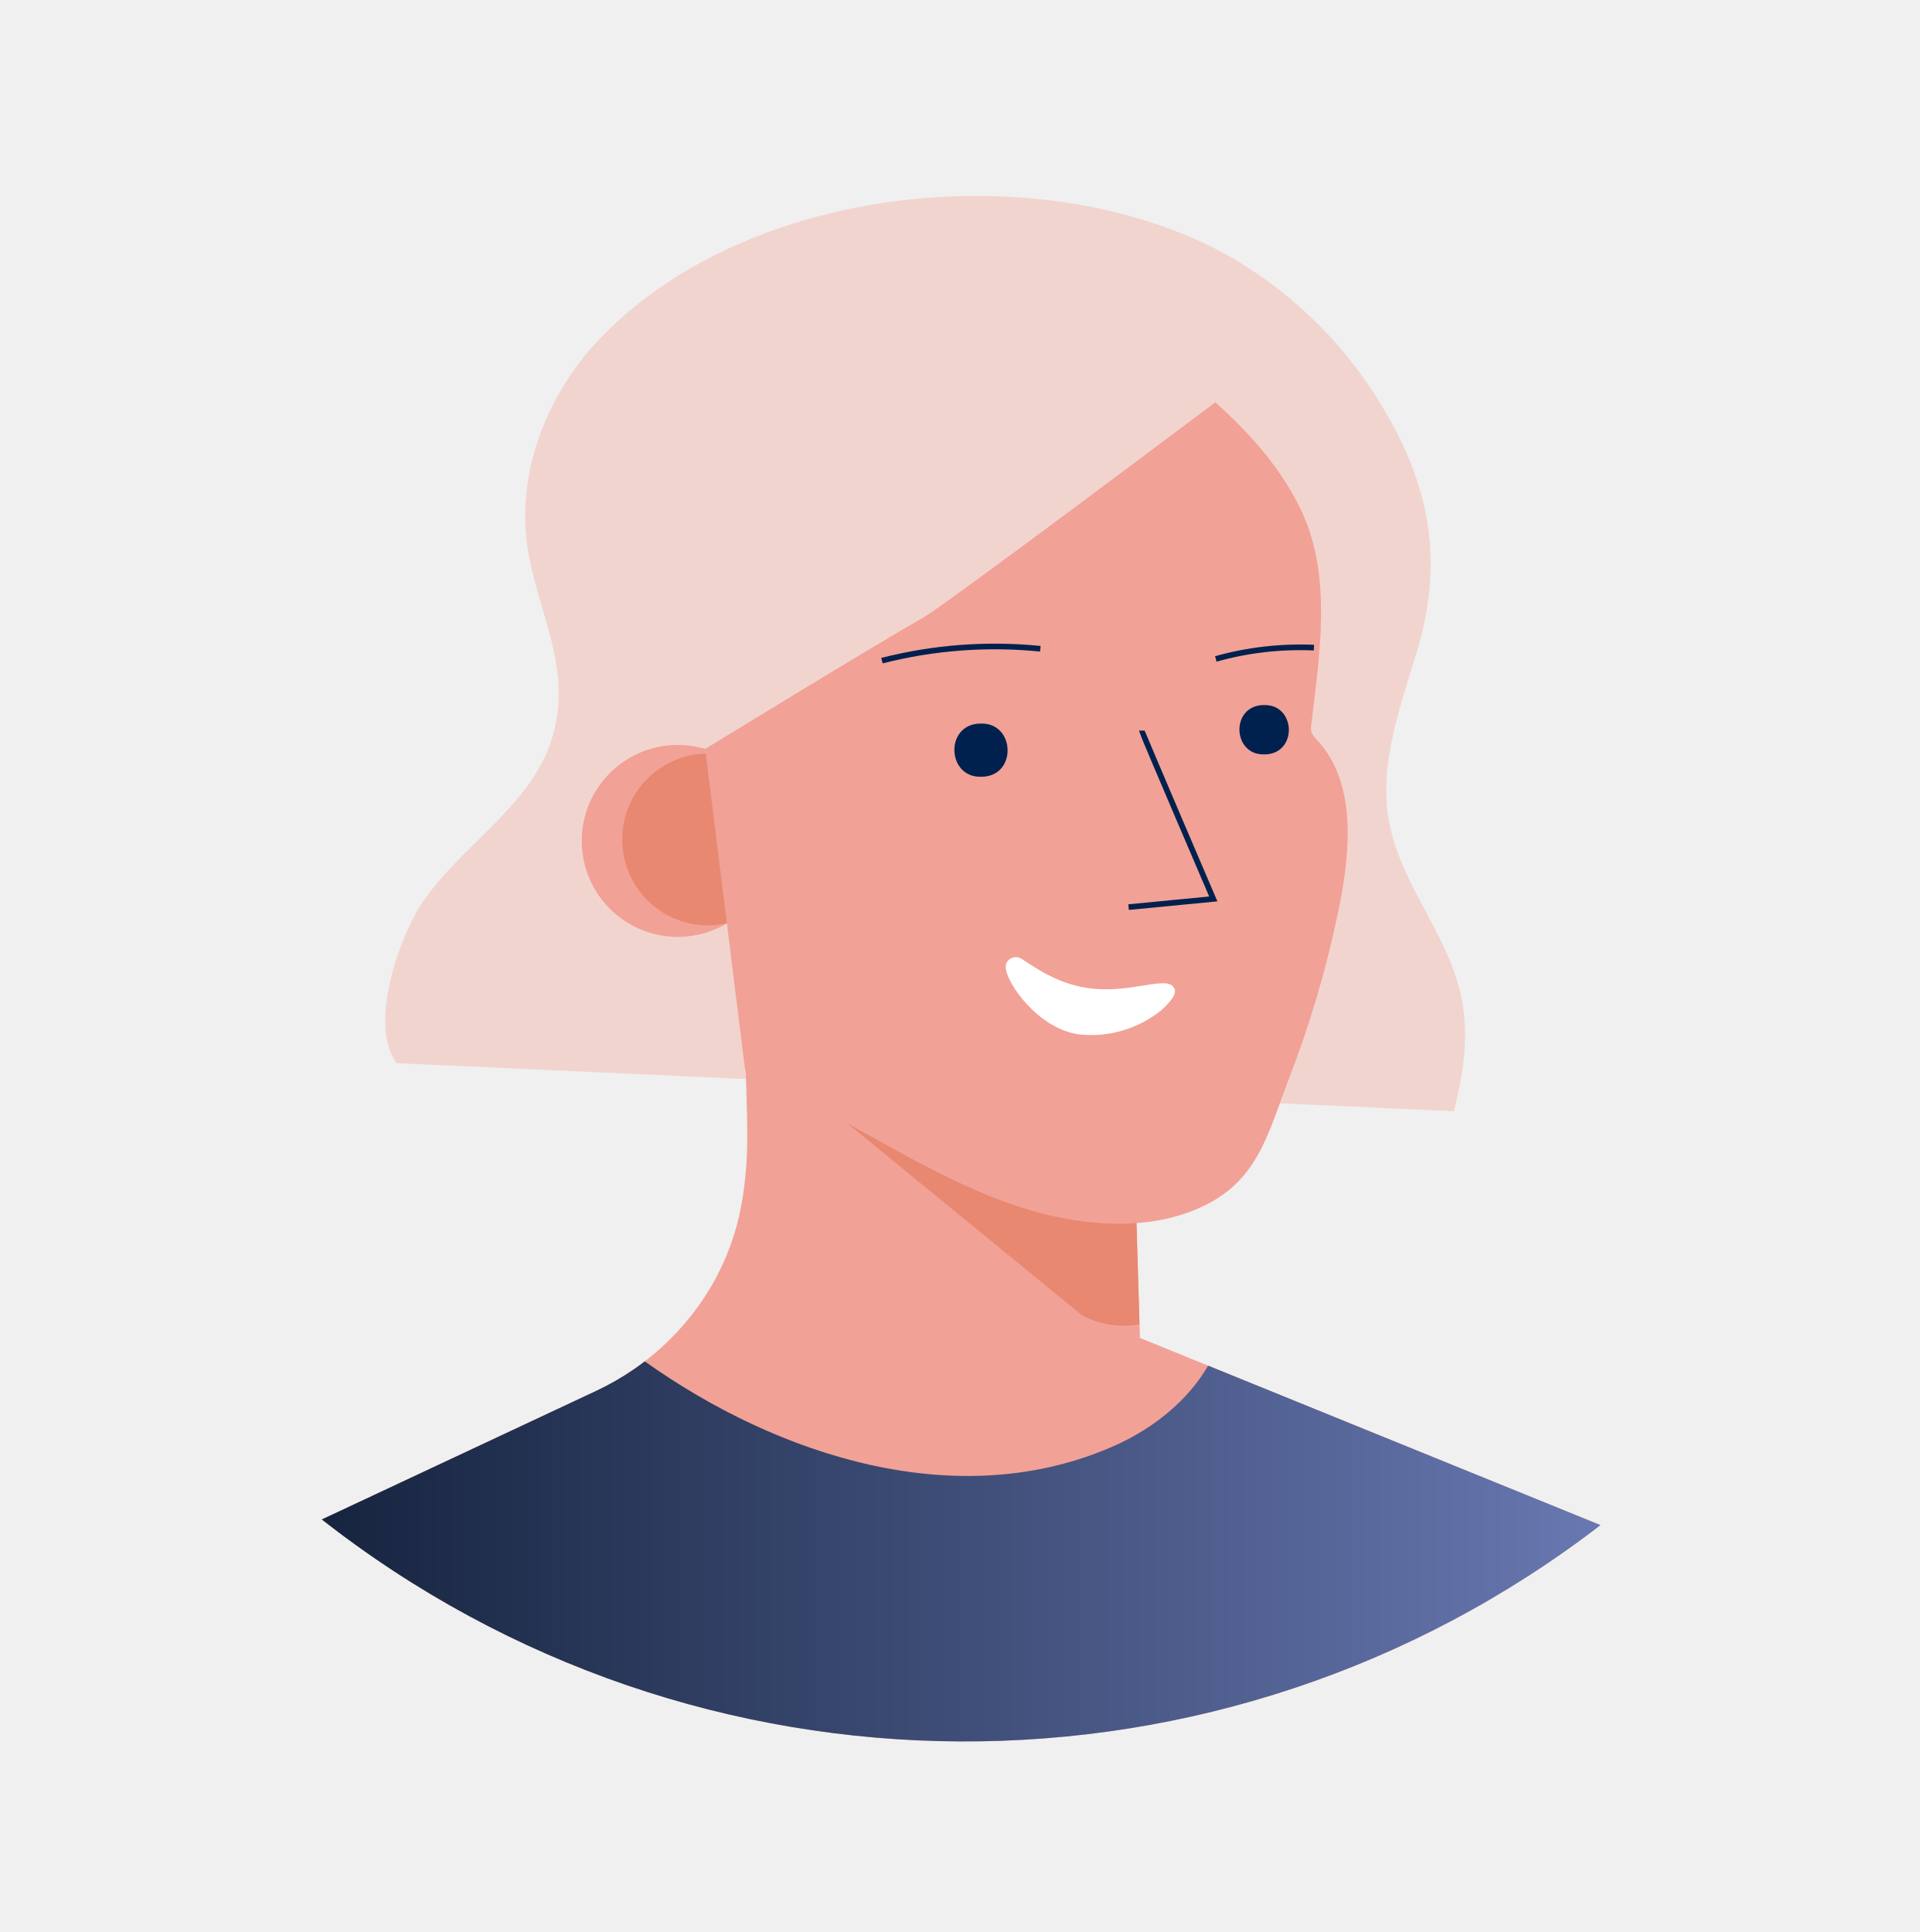
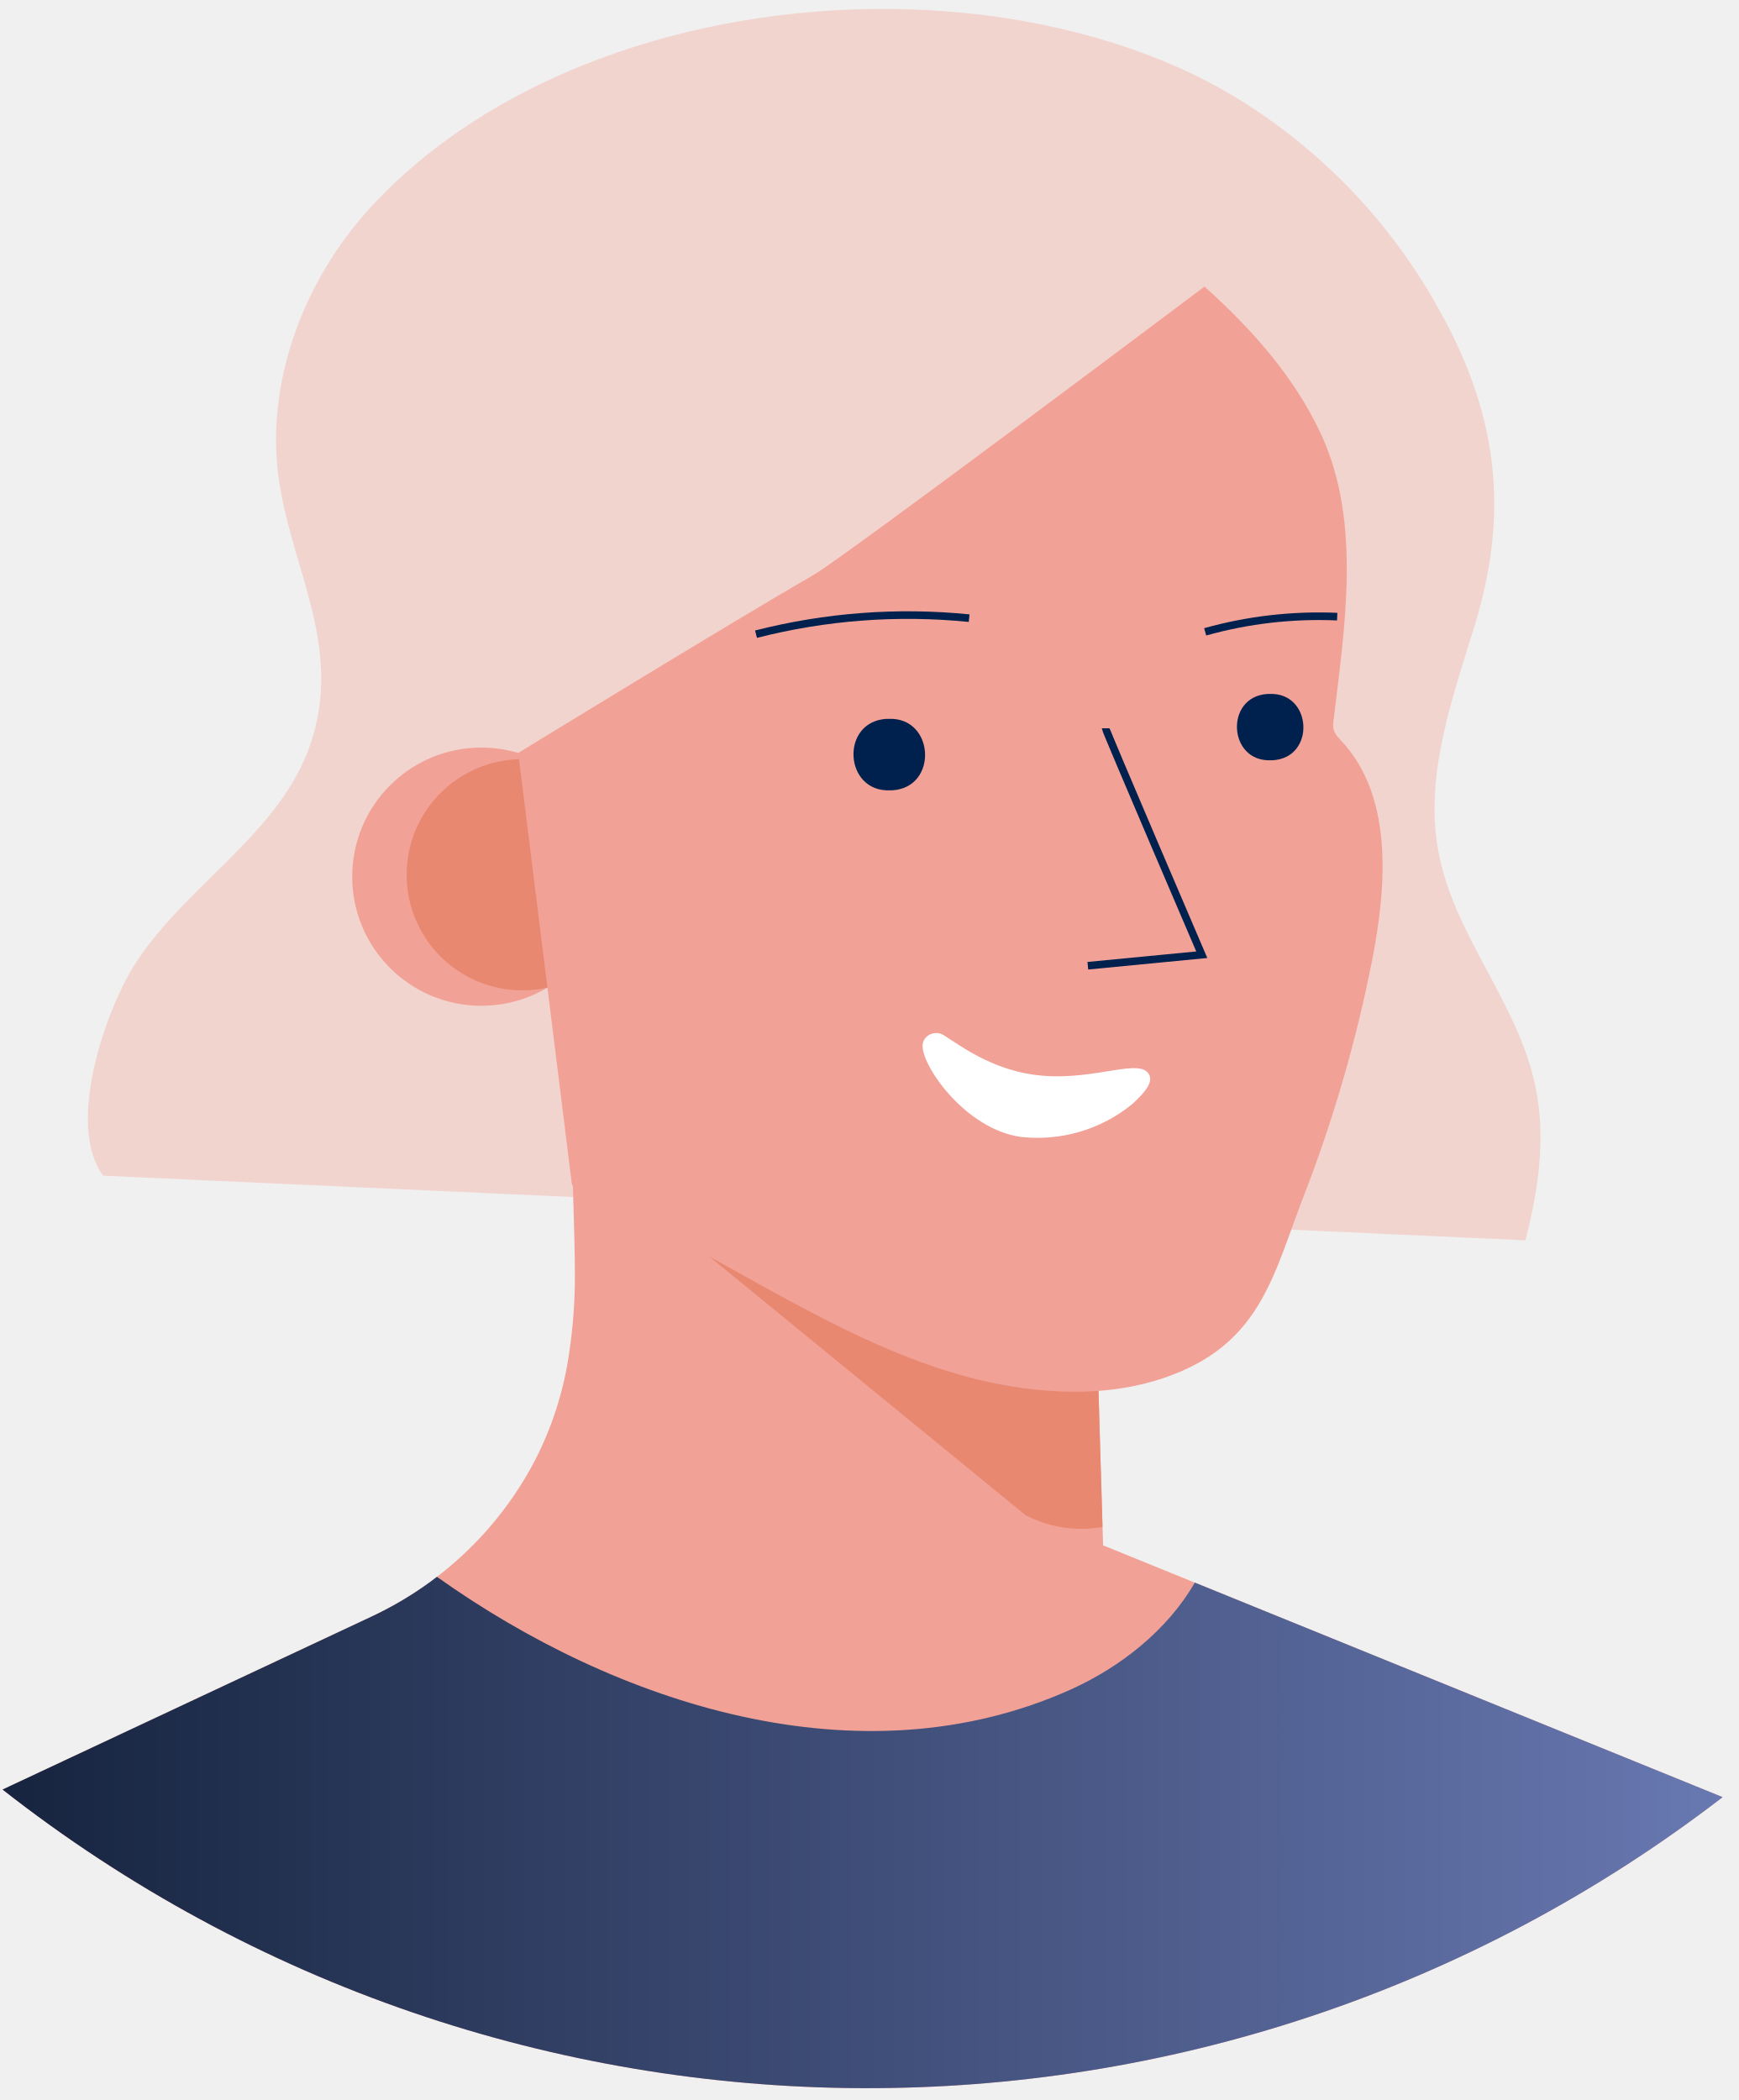
- <svg xmlns="http://www.w3.org/2000/svg" width="150" height="151" viewBox="0 0 150 151" fill="none">
-   <path d="M113.607 86.851C113.607 86.851 31.848 83.132 30.992 83.096C28.787 80.114 31.178 73.346 32.894 70.717C35.867 66.164 41.241 63.217 43.014 58.073C45.057 52.139 41.638 47.458 41.104 41.846C40.619 36.521 42.767 31.073 46.288 27.102C53.413 19.161 65.232 15.226 76.645 15.314C82.601 15.354 88.442 16.492 93.445 18.711C94.054 18.98 94.645 19.262 95.21 19.562C95.651 19.796 96.092 20.043 96.534 20.304C101.488 23.258 105.586 27.453 108.423 32.476C111.913 38.582 112.742 44.242 110.7 51.005C109.376 55.337 107.731 59.829 108.551 64.24C109.434 69.115 113.201 73.064 114.189 77.917C114.82 80.899 114.357 83.952 113.607 86.851Z" fill="#F2D4CF" />
-   <path d="M125.065 119.198C95.573 141.906 54.437 141.724 25.147 118.757L46.615 108.693C47.637 108.213 48.618 107.649 49.548 107.008C49.831 106.814 50.113 106.611 50.382 106.399C52.719 104.611 54.642 102.341 56.02 99.742C57.063 97.745 57.755 95.584 58.068 93.354C58.283 91.906 58.392 90.445 58.394 88.981C58.394 86.458 58.257 83.934 58.231 81.406C58.213 80.007 58.198 78.608 58.187 77.211L59.069 77.652L61.363 78.839L62.426 79.02L74.726 81.111L88.456 83.449L88.871 97.567L89.007 102.182L89.073 104.423V104.568L94.412 106.739L125.065 119.198Z" fill="#F2A196" />
-   <path d="M89.02 103.509C87.504 103.77 85.944 103.528 84.578 102.821L58.266 81.3C58.235 80.303 58.209 81.349 58.196 80.352C58.178 78.955 58.163 77.556 58.151 76.156L59.034 76.597L61.328 77.784L62.391 77.965L74.691 80.056L88.421 82.394L88.835 96.512L88.972 101.127L89.038 103.368V103.514L89.02 103.509Z" fill="#E88870" />
-   <path d="M125.065 119.198C95.573 141.906 54.437 141.724 25.147 118.757L46.615 108.694C47.637 108.213 48.618 107.649 49.548 107.008C49.831 106.814 50.113 106.611 50.382 106.399C60.772 113.794 74.951 118.457 87.216 112.938C90.137 111.614 92.819 109.479 94.407 106.735L125.065 119.198Z" fill="url(#paint0_linear_750_5851)" />
-   <circle cx="52.959" cy="65.724" r="7.5" fill="#F2A196" />
-   <circle cx="55.337" cy="65.612" r="6.715" fill="#E88870" />
-   <path d="M55.103 58.536L58.218 83.573C58.297 84.217 63.071 86.105 63.631 86.401C70.028 89.749 76.615 94.205 83.855 95.352C86.943 95.842 90.185 95.793 93.119 94.659C98.29 92.674 98.987 88.783 100.76 84.204C102.357 80.076 103.614 75.825 104.519 71.493C105.402 67.346 106.187 61.642 103.143 58.086C102.772 57.645 102.375 57.411 102.45 56.763C103.094 51.327 104.118 45.177 101.749 40.042C100.204 36.702 97.707 33.892 94.968 31.443C94.968 31.443 74.131 47.105 72.238 48.208C67.725 50.798 55.103 58.536 55.103 58.536Z" fill="#F2A196" />
-   <path d="M89.223 57.102C89.223 57.23 94.809 70.258 94.809 70.258L88.191 70.898" stroke="#00214E" stroke-width="0.441" />
-   <path d="M68.916 51.636C72.956 50.603 77.146 50.288 81.295 50.705" stroke="#00214E" stroke-width="0.441" />
-   <path d="M95.007 51.5C97.5 50.801 100.088 50.504 102.675 50.617" stroke="#00214E" stroke-width="0.441" />
-   <path d="M78.67 75.221C78.784 75.023 78.975 74.88 79.197 74.828C79.42 74.776 79.654 74.82 79.844 74.948C80.788 75.552 82.526 76.845 84.926 77.211C88.195 77.714 90.957 76.293 91.663 77.101C92.064 77.542 91.628 78.151 90.781 78.927C88.966 80.414 86.627 81.104 84.295 80.842C81.15 80.401 78.644 76.871 78.591 75.601C78.584 75.47 78.611 75.339 78.67 75.221Z" fill="white" />
-   <path d="M76.61 56.555C79.297 56.436 79.513 60.548 76.826 60.707H76.707C74.016 60.826 73.8 56.714 76.491 56.555H76.61Z" fill="#00214E" />
-   <path d="M98.74 55.109C101.233 54.998 101.436 58.81 98.939 58.96H98.828C96.331 59.071 96.133 55.259 98.625 55.109H98.74Z" fill="#00214E" />
+ <svg xmlns="http://www.w3.org/2000/svg" width="101" height="122" viewBox="0 0 101 122" fill="none">
+   <path d="M88.607 72.058C88.607 72.058 6.848 68.339 5.992 68.303C3.787 65.321 6.178 58.553 7.894 55.924C10.867 51.371 16.241 48.424 18.015 43.28C20.057 37.346 16.638 32.665 16.104 27.053C15.619 21.728 17.767 16.28 21.288 12.309C28.413 4.368 40.232 0.433 51.645 0.521C57.601 0.561 63.442 1.699 68.445 3.918C69.054 4.187 69.645 4.47 70.21 4.77C70.651 5.003 71.092 5.25 71.534 5.511C76.488 8.465 80.586 12.66 83.423 17.683C86.913 23.789 87.742 29.449 85.7 36.212C84.376 40.544 82.731 45.036 83.551 49.447C84.434 54.322 88.201 58.271 89.189 63.124C89.82 66.106 89.357 69.159 88.607 72.058Z" fill="#F2D4CF" />
+   <path d="M100.065 104.405C70.573 127.113 29.437 126.931 0.147 103.964L21.615 93.9C22.637 93.42 23.618 92.856 24.548 92.215C24.831 92.021 25.113 91.818 25.382 91.606C27.719 89.819 29.642 87.548 31.02 84.949C32.063 82.952 32.755 80.791 33.068 78.561C33.283 77.113 33.392 75.652 33.394 74.189C33.394 71.665 33.257 69.141 33.231 66.614C33.213 65.214 33.198 63.815 33.187 62.418L34.069 62.859L36.363 64.046L37.426 64.227L49.726 66.318L63.456 68.656L63.87 82.774L64.007 87.389L64.073 89.63V89.775L69.412 91.946L100.065 104.405Z" fill="#F2A196" />
+   <path d="M64.02 88.716C62.504 88.977 60.944 88.735 59.578 88.028L33.266 66.507C33.235 65.51 33.209 66.556 33.196 65.559C33.178 64.162 33.163 62.763 33.151 61.363L34.034 61.804L36.328 62.991L37.391 63.172L49.691 65.263L63.42 67.602L63.835 81.719L63.972 86.334L64.038 88.575V88.721L64.02 88.716Z" fill="#E88870" />
+   <path d="M100.065 104.405C70.573 127.113 29.437 126.931 0.147 103.964L21.615 93.901C22.637 93.42 23.618 92.856 24.548 92.215C24.831 92.021 25.113 91.818 25.382 91.606C35.772 99.001 49.951 103.664 62.216 98.145C65.137 96.821 67.819 94.686 69.407 91.942L100.065 104.405Z" fill="url(#paint0_linear_934_6170)" />
+   <circle cx="27.959" cy="50.931" r="7.5" fill="#F2A196" />
+   <circle cx="30.337" cy="50.819" r="6.715" fill="#E88870" />
+   <path d="M30.103 43.743L33.218 68.78C33.297 69.424 38.071 71.312 38.631 71.608C45.028 74.956 51.615 79.412 58.855 80.559C61.943 81.049 65.185 81 68.119 79.867C73.29 77.881 73.987 73.99 75.76 69.411C77.357 65.283 78.614 61.032 79.519 56.7C80.402 52.553 81.187 46.849 78.143 43.293C77.772 42.852 77.375 42.618 77.45 41.969C78.094 36.534 79.118 30.384 76.749 25.249C75.204 21.909 72.707 19.099 69.968 16.65C69.968 16.65 49.131 32.312 47.238 33.415C42.725 36.005 30.103 43.743 30.103 43.743Z" fill="#F2A196" />
+   <path d="M64.223 42.31C64.223 42.438 69.809 55.465 69.809 55.465L63.191 56.105" stroke="#00214E" stroke-width="0.441" />
+   <path d="M43.916 36.843C47.956 35.81 52.146 35.495 56.295 35.912" stroke="#00214E" stroke-width="0.441" />
+   <path d="M70.007 36.707C72.5 36.008 75.088 35.711 77.675 35.824" stroke="#00214E" stroke-width="0.441" />
+   <path d="M53.67 60.428C53.783 60.23 53.974 60.087 54.197 60.035C54.42 59.983 54.654 60.027 54.844 60.155C55.788 60.759 57.526 62.052 59.926 62.418C63.195 62.921 65.957 61.501 66.663 62.308C67.064 62.749 66.628 63.358 65.781 64.134C63.965 65.621 61.627 66.311 59.295 66.049C56.15 65.608 53.644 62.078 53.591 60.808C53.584 60.677 53.611 60.546 53.67 60.428Z" fill="white" />
+   <path d="M51.61 41.762C54.297 41.643 54.513 45.755 51.827 45.914H51.707C49.016 46.033 48.8 41.921 51.491 41.762H51.61Z" fill="#00214E" />
+   <path d="M73.74 40.316C76.232 40.206 76.435 44.017 73.938 44.167H73.828C71.331 44.278 71.132 40.466 73.625 40.316H73.74V40.316Z" fill="#00214E" />
  <defs>
-     <linearGradient id="paint0_linear_750_5851" x1="25.147" y1="136.103" x2="125.065" y2="136.103" gradientUnits="userSpaceOnUse">
+     <linearGradient id="paint0_linear_934_6170" x1="0.147" y1="121.31" x2="100.065" y2="121.31" gradientUnits="userSpaceOnUse">
      <stop stop-color="#16243F" />
      <stop offset="1" stop-color="#6878B1" />
    </linearGradient>
  </defs>
</svg>
